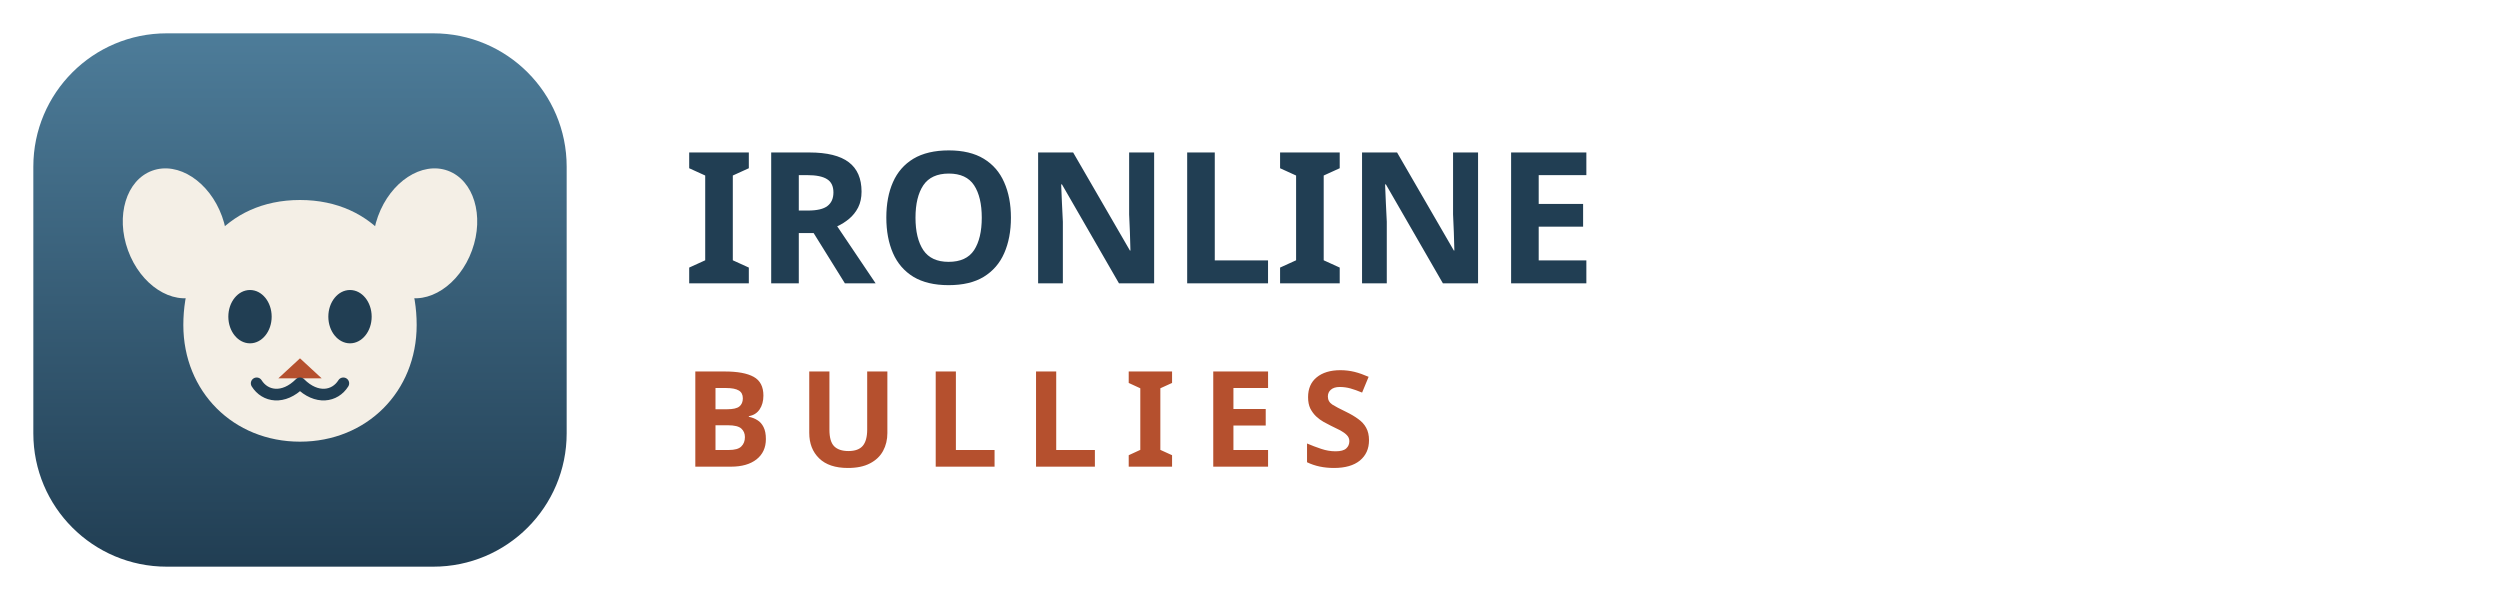
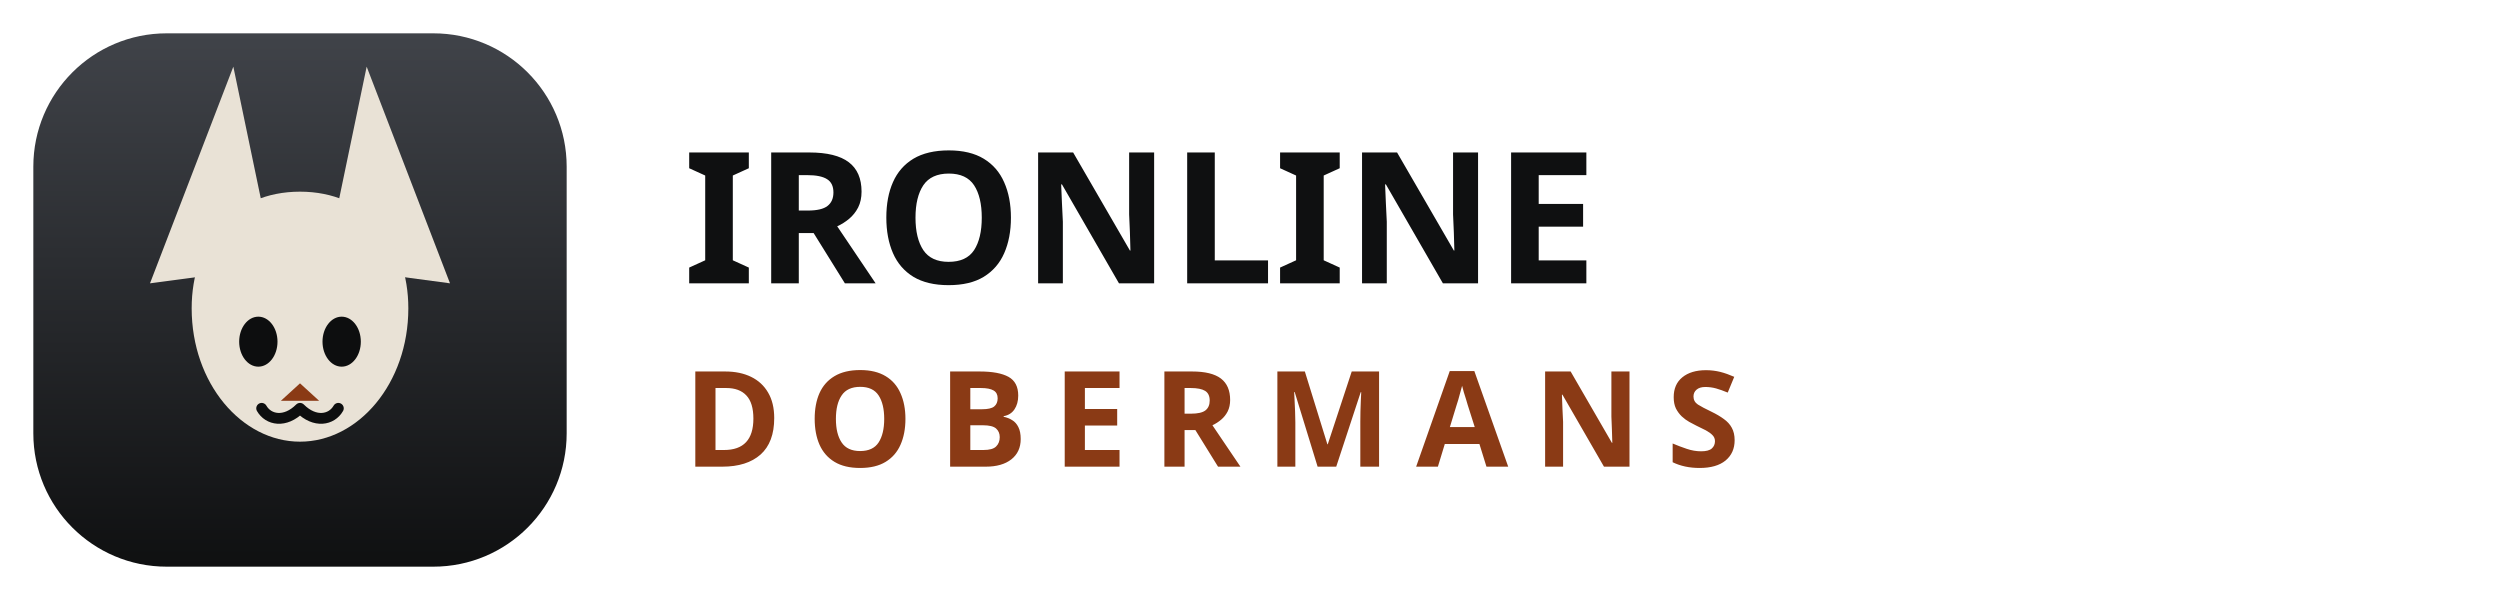
- <svg xmlns="http://www.w3.org/2000/svg" viewBox="0 0 300 72" width="300" height="72" role="img" aria-label="Ironline Bullies logo">
+ <svg xmlns="http://www.w3.org/2000/svg" viewBox="0 0 300 72" width="300" height="72" role="img" aria-label="Ironline Dobermans logo">
  <defs>
    <linearGradient id="badge" x1="0" y1="0" x2="0" y2="1">
-       <stop offset="0" stop-color="#4d7c99" />
-       <stop offset="1" stop-color="#213e53" />
+       <stop offset="0" stop-color="#404349" />
+       <stop offset="1" stop-color="#0f1011" />
    </linearGradient>
  </defs>
  <g transform="translate(4 4)">
    <rect width="64" height="64" rx="16" fill="url(#badge)" />
-     <g fill="#f4efe6">
-       <ellipse cx="17" cy="24" rx="6" ry="8" transform="rotate(-20 17 24)" />
-       <ellipse cx="47" cy="24" rx="6" ry="8" transform="rotate(20 47 24)" />
-       <path d="M32 20c-9 0-14 7-14 15 0 8 6 14 14 14s14-6 14-14c0-8-5-15-14-15z" />
+     <g fill="#e9e2d6">
+       <polygon points="14,30 24,4 29,28" />
+       <polygon points="50,30 40,4 35,28" />
+       <path d="M32 19c-8 0-13 6-13 14 0 9 6 16 13 16s13-7 13-16c0-8-5-14-13-14z" />
    </g>
-     <g fill="#213e53">
-       <ellipse cx="26" cy="34" rx="2.6" ry="3.2" />
-       <ellipse cx="38" cy="34" rx="2.6" ry="3.2" />
+     <g fill="#0d0e0f">
+       <ellipse cx="27" cy="37" rx="2.3" ry="3" />
+       <ellipse cx="37" cy="37" rx="2.3" ry="3" />
    </g>
-     <path d="M32 39l-2.6 2.4h5.2z" fill="#b5502e" />
-     <path d="M32 42c-2 2-4.2 1.6-5.2 0M32 42c2 2 4.2 1.6 5.2 0" fill="none" stroke="#213e53" stroke-width="1.4" stroke-linecap="round" />
+     <path d="M32 42l-2.3 2.1h4.6z" fill="#8a3a15" />
+     <path d="M32 45c-1.8 1.8-3.8 1.4-4.6 0M32 45c1.8 1.8 3.8 1.4 4.6 0" fill="none" stroke="#0d0e0f" stroke-width="1.3" stroke-linecap="round" />
  </g>
  <g font-family="Oswald, sans-serif">
-     <text x="82" y="34" font-size="22" font-weight="700" fill="#213e53">IRONLINE</text>
-     <text x="82" y="56" font-size="16" font-weight="600" fill="#b5502e" letter-spacing="3">BULLIES</text>
+     <text x="82" y="34" font-size="22" font-weight="700" fill="#0f1011">IRONLINE</text>
+     <text x="82" y="56" font-size="16" font-weight="600" fill="#8a3a15" letter-spacing="3">DOBERMANS</text>
  </g>
</svg>
